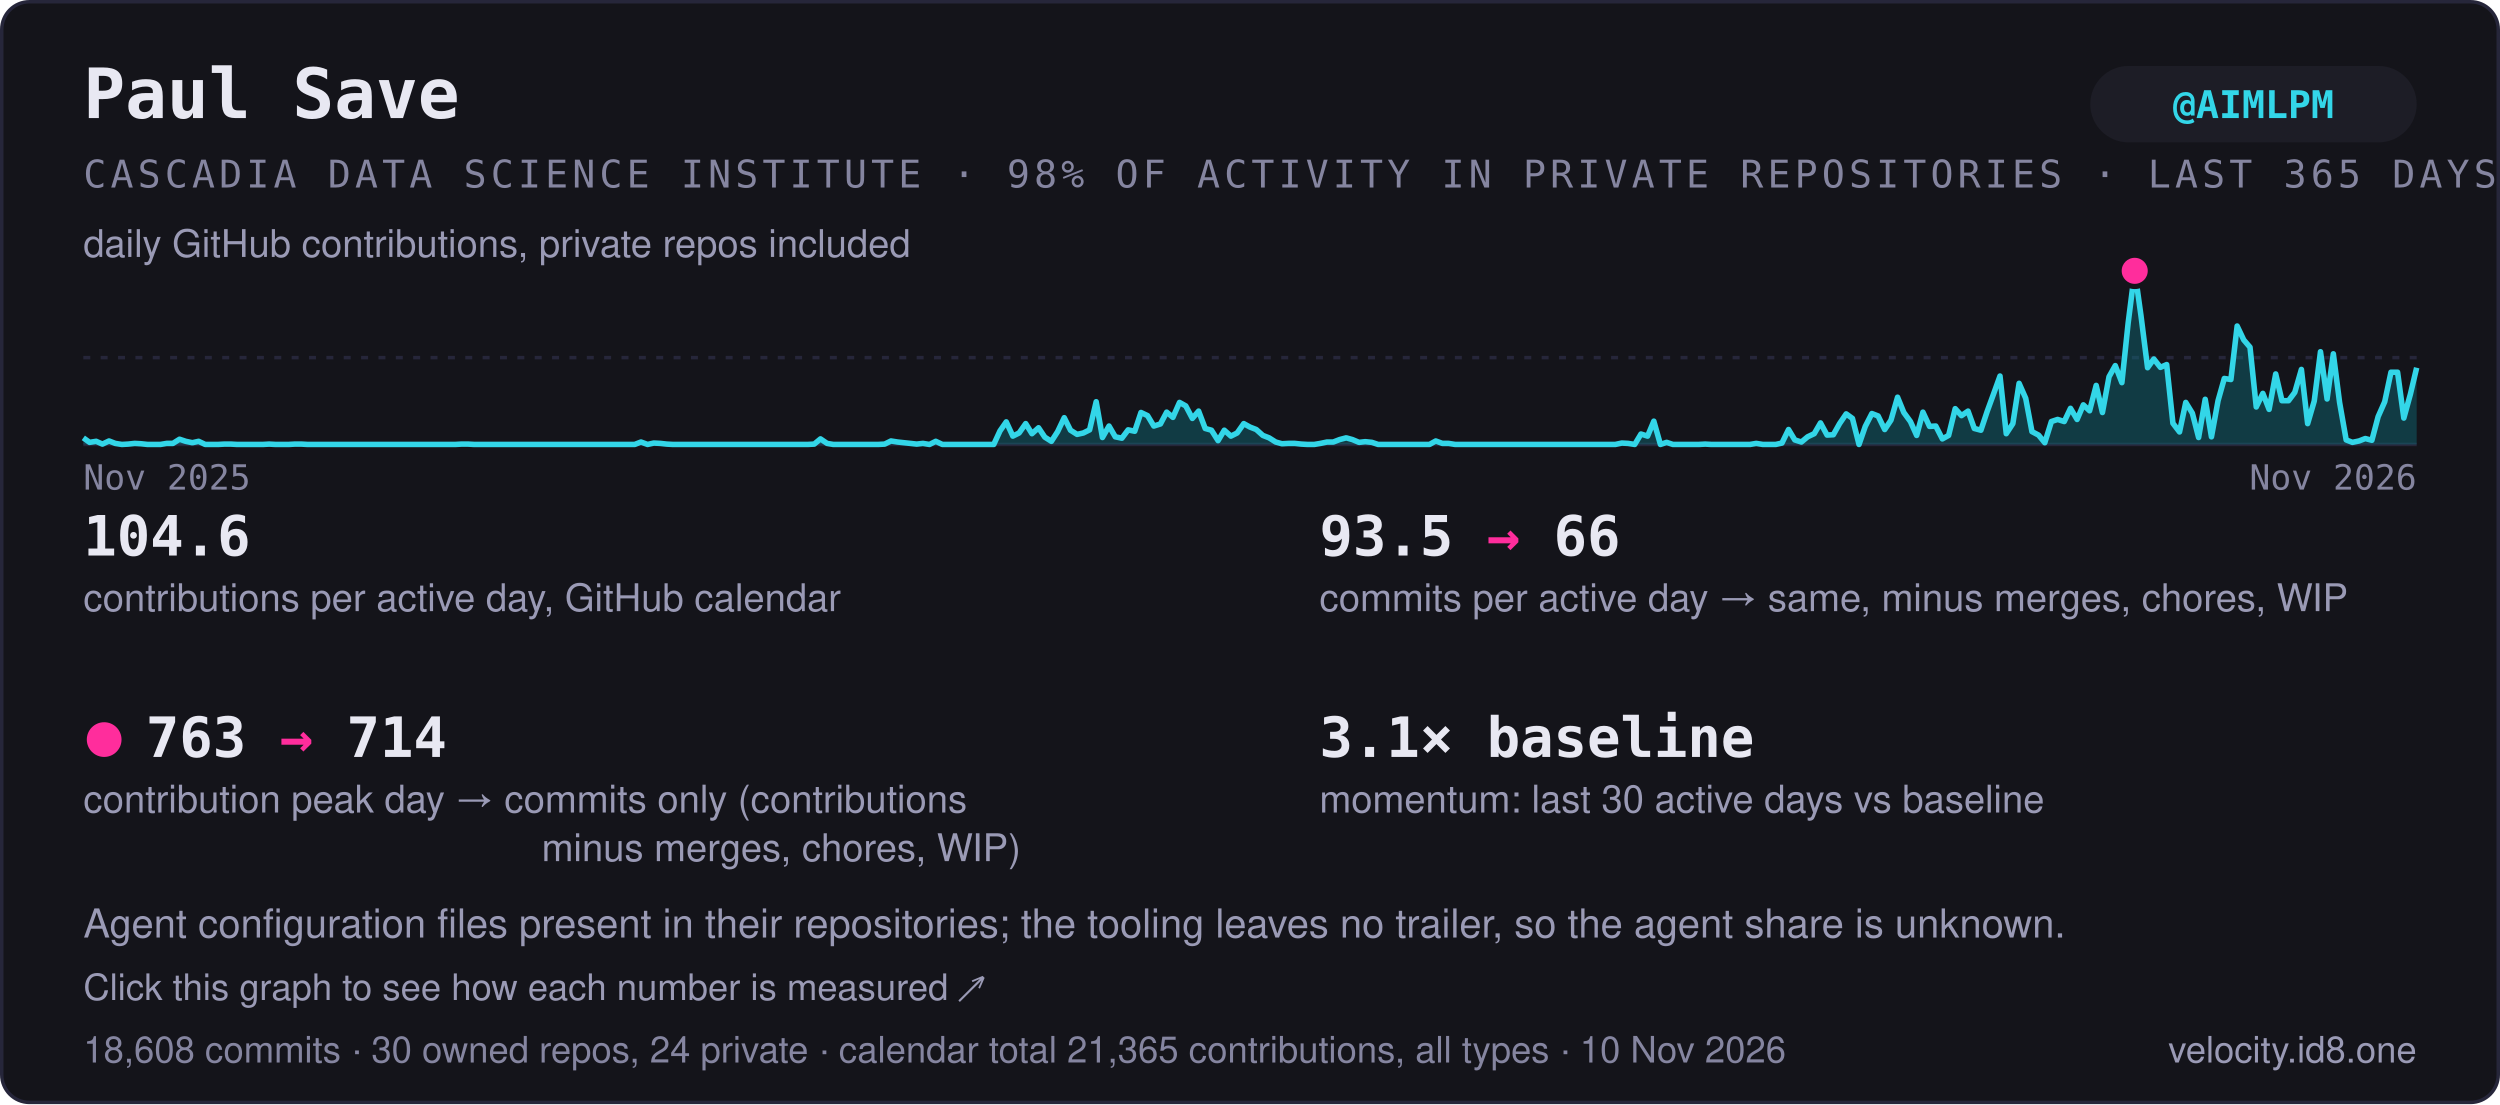
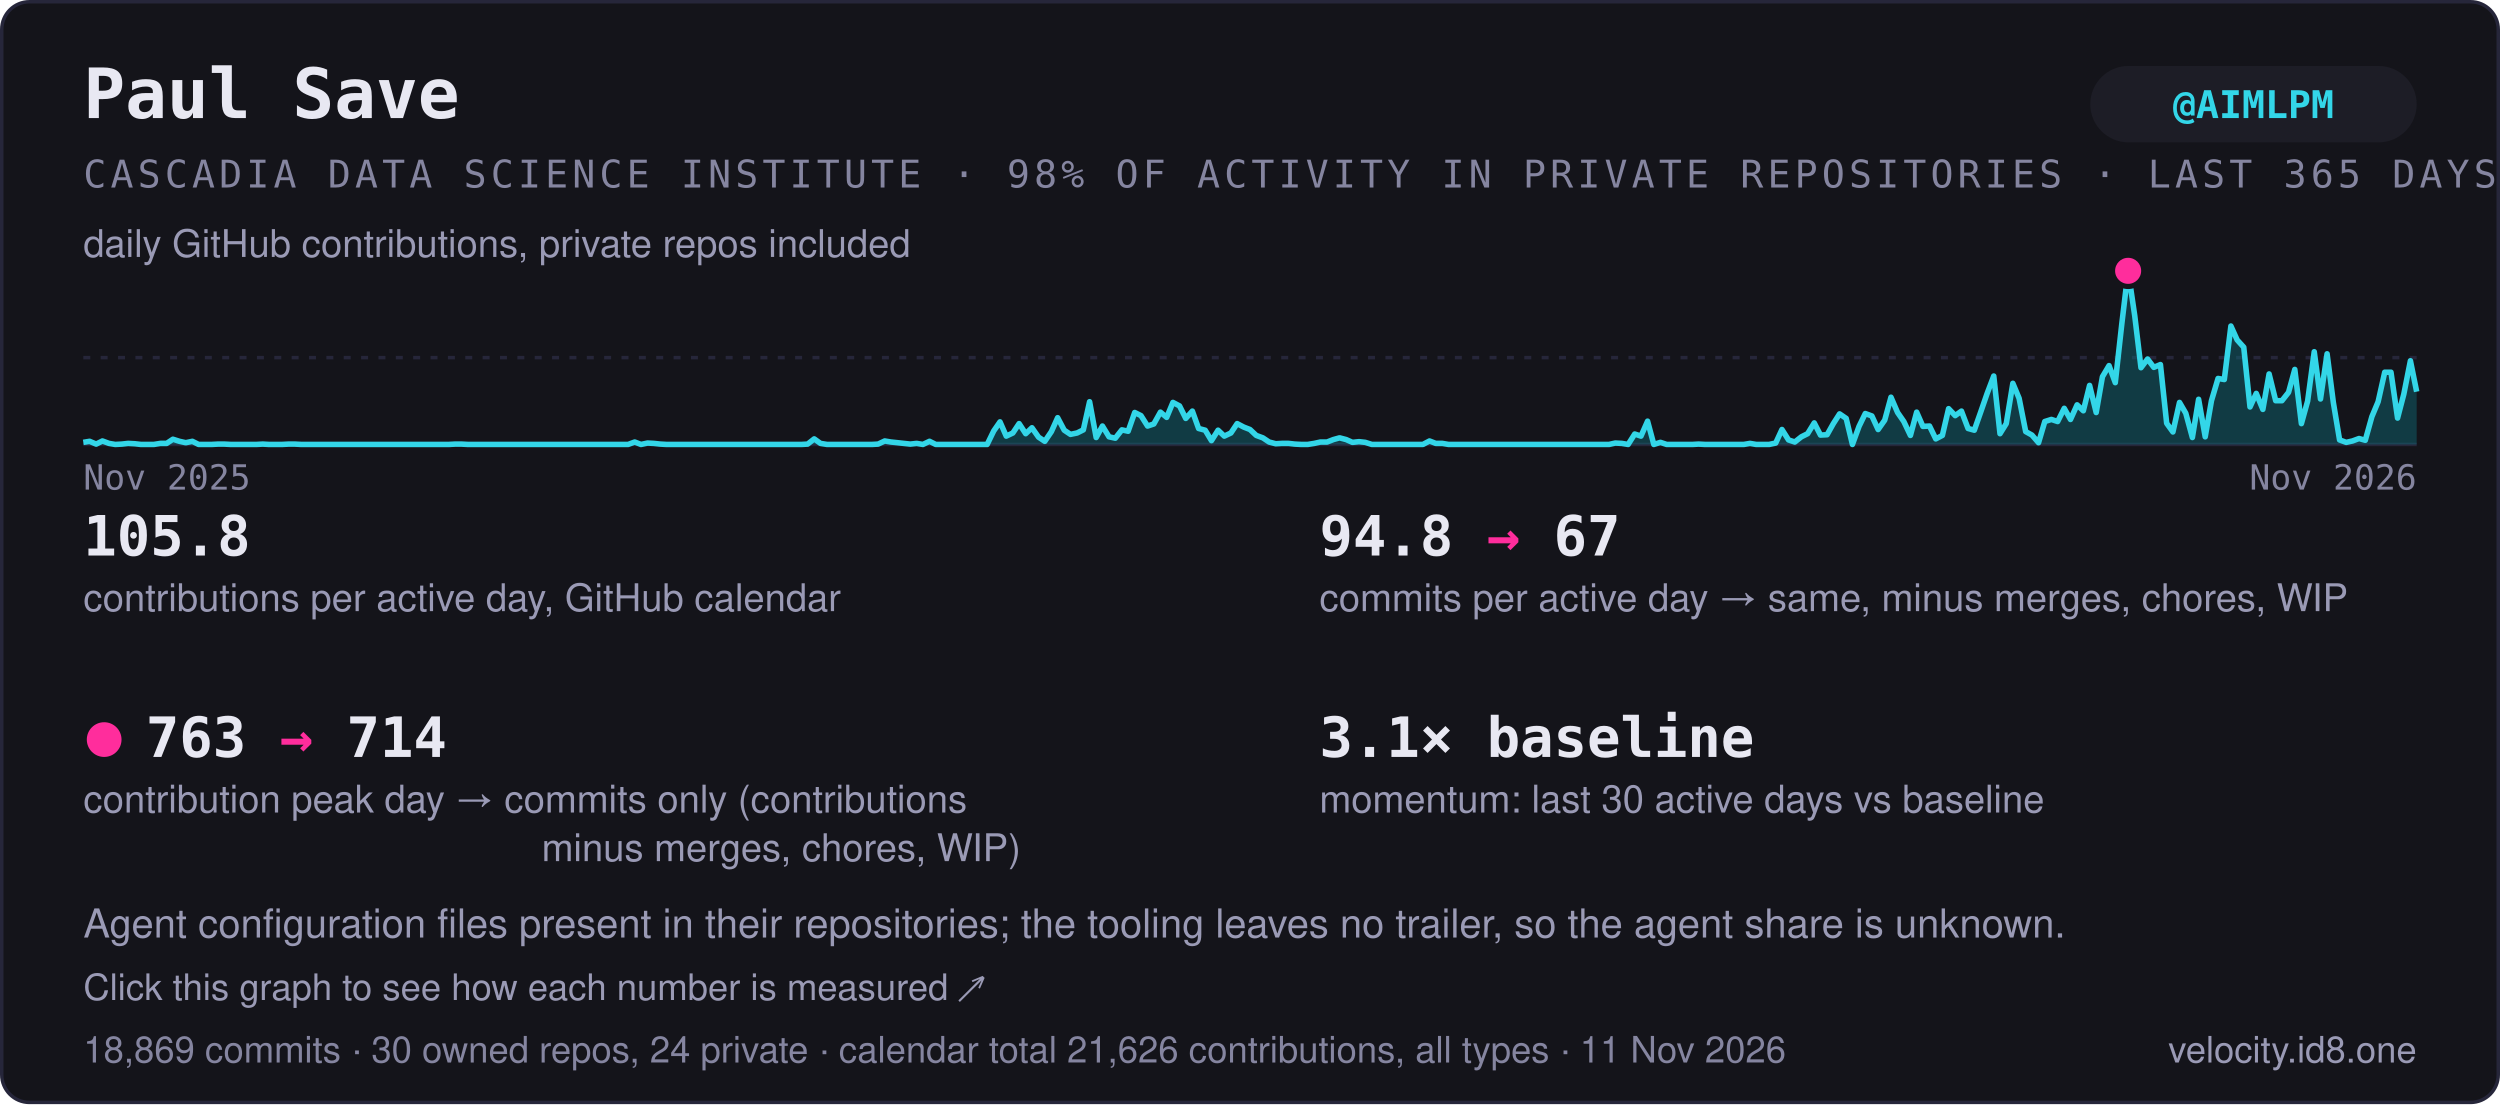
<svg xmlns="http://www.w3.org/2000/svg" width="720" height="318" viewBox="0 0 720 318" role="img" aria-label="Paul Save: Velocity Graph">
  <rect x="0.5" y="0.5" width="719" height="317" rx="8" fill="#14141A" stroke="#26263A" />
  <text x="24" y="34" font-family="Departure Mono, JetBrains Mono, ui-monospace, Menlo, monospace" font-size="20" font-weight="700" fill="#E8E8F2">Paul Save</text>
  <text x="24" y="54" font-family="Departure Mono, JetBrains Mono, ui-monospace, Menlo, monospace" font-size="11" letter-spacing="1.2" fill="#8585A0">CASCADIA DATA SCIENCE INSTITUTE · 98% OF ACTIVITY IN PRIVATE REPOSITORIES · LAST 365 DAYS</text>
  <rect x="602" y="19" width="94" height="22" rx="11" fill="#1D1D26" />
  <text x="649" y="34" text-anchor="middle" font-family="Departure Mono, JetBrains Mono, ui-monospace, Menlo, monospace" font-size="11" font-weight="600" fill="#33D6E8">@AIMLPM</text>
  <line x1="24" x2="696" y1="128" y2="128" stroke="#26263A" />
  <line x1="24" x2="696" y1="103.0" y2="103.0" stroke="#26263A" stroke-dasharray="2 3" />
-   <path d="M24.0,126.1 L25.8,127.4 L27.7,127.1 L29.5,127.9 L31.4,127.0 L33.2,127.7 L35.1,128.0 L36.9,127.9 L38.8,127.7 L40.6,127.8 L42.5,128.0 L44.3,128.0 L46.2,128.0 L48.0,127.7 L49.8,127.7 L51.7,126.5 L53.5,127.1 L55.4,127.5 L57.2,127.1 L59.1,128.0 L60.9,128.0 L62.8,128.0 L64.6,127.9 L66.5,127.9 L68.3,128.0 L70.2,128.0 L72.0,128.0 L73.8,128.0 L75.7,128.0 L77.5,127.9 L79.4,128.0 L81.2,128.0 L83.1,128.0 L84.9,127.9 L86.8,127.9 L88.6,128.0 L90.5,128.0 L92.3,128.0 L94.2,128.0 L96.0,128.0 L97.8,128.0 L99.7,128.0 L101.5,128.0 L103.4,128.0 L105.2,128.0 L107.1,128.0 L108.9,128.0 L110.8,128.0 L112.6,128.0 L114.5,128.0 L116.3,128.0 L118.2,128.0 L120.0,128.0 L121.8,128.0 L123.7,128.0 L125.5,128.0 L127.4,128.0 L129.2,128.0 L131.1,128.0 L132.9,127.9 L134.8,127.9 L136.6,128.0 L138.5,128.0 L140.3,128.0 L142.2,128.0 L144.0,128.0 L145.8,128.0 L147.7,128.0 L149.5,128.0 L151.4,128.0 L153.2,128.0 L155.1,128.0 L156.9,128.0 L158.8,128.0 L160.6,128.0 L162.5,128.0 L164.3,128.0 L166.2,128.0 L168.0,128.0 L169.8,128.0 L171.7,128.0 L173.5,128.0 L175.4,128.0 L177.2,128.0 L179.1,128.0 L180.9,128.0 L182.8,128.0 L184.6,127.3 L186.5,128.0 L188.3,127.6 L190.2,127.7 L192.0,127.9 L193.8,128.0 L195.7,128.0 L197.5,128.0 L199.4,128.0 L201.2,128.0 L203.1,128.0 L204.9,128.0 L206.8,128.0 L208.6,128.0 L210.5,128.0 L212.3,128.0 L214.2,128.0 L216.0,128.0 L217.8,128.0 L219.7,128.0 L221.5,128.0 L223.4,128.0 L225.2,128.0 L227.1,128.0 L228.9,128.0 L230.8,128.0 L232.6,128.0 L234.5,127.9 L236.3,126.4 L238.2,127.7 L240.0,128.0 L241.8,128.0 L243.7,128.0 L245.5,128.0 L247.4,128.0 L249.2,128.0 L251.1,128.0 L252.9,128.0 L254.8,127.9 L256.6,127.0 L258.5,127.3 L260.3,127.5 L262.2,127.7 L264.0,127.9 L265.8,127.7 L267.7,128.0 L269.5,127.1 L271.4,128.0 L273.2,128.0 L275.1,128.0 L276.9,128.0 L278.8,128.0 L280.6,128.0 L282.5,128.0 L284.3,128.0 L286.2,128.0 L288.0,124.1 L289.8,121.5 L291.7,125.6 L293.5,124.7 L295.4,122.0 L297.2,124.9 L299.1,123.2 L300.9,125.9 L302.8,127.1 L304.6,124.3 L306.5,120.3 L308.3,123.9 L310.2,125.1 L312.0,124.7 L313.8,123.8 L315.7,115.7 L317.5,126.0 L319.4,122.7 L321.2,125.8 L323.1,126.2 L324.9,123.8 L326.8,124.2 L328.6,118.8 L330.5,119.7 L332.3,122.7 L334.2,122.1 L336.0,118.7 L337.8,120.2 L339.7,115.9 L341.5,116.9 L343.4,120.5 L345.2,118.4 L347.1,123.4 L348.9,123.9 L350.8,126.9 L352.6,123.9 L354.5,125.6 L356.3,124.7 L358.2,122.0 L360.0,123.0 L361.8,123.7 L363.7,125.4 L365.5,126.1 L367.4,127.3 L369.2,127.8 L371.1,127.7 L372.9,127.7 L374.8,127.9 L376.6,128.0 L378.5,128.0 L380.3,127.7 L382.2,127.3 L384.0,127.3 L385.8,126.6 L387.7,126.1 L389.5,126.6 L391.4,127.4 L393.2,127.2 L395.1,127.4 L396.9,128.0 L398.8,128.0 L400.6,128.0 L402.5,128.0 L404.3,128.0 L406.2,128.0 L408.0,128.0 L409.8,128.0 L411.7,128.0 L413.5,127.0 L415.4,127.7 L417.2,127.7 L419.1,128.0 L420.9,128.0 L422.8,128.0 L424.6,128.0 L426.5,128.0 L428.3,128.0 L430.2,128.0 L432.0,128.0 L433.8,128.0 L435.7,128.0 L437.5,128.0 L439.4,128.0 L441.2,128.0 L443.1,128.0 L444.9,128.0 L446.8,128.0 L448.6,128.0 L450.5,128.0 L452.3,128.0 L454.2,128.0 L456.0,128.0 L457.8,128.0 L459.7,128.0 L461.5,128.0 L463.4,128.0 L465.2,128.0 L467.1,127.6 L468.9,127.7 L470.8,128.0 L472.6,125.0 L474.5,125.6 L476.3,121.3 L478.2,128.0 L480.0,127.4 L481.8,128.0 L483.7,128.0 L485.5,128.0 L487.4,128.0 L489.2,128.0 L491.1,127.9 L492.9,128.0 L494.8,128.0 L496.6,128.0 L498.5,128.0 L500.3,128.0 L502.2,128.0 L504.0,128.0 L505.8,127.7 L507.7,128.0 L509.5,128.0 L511.4,128.0 L513.2,127.6 L515.1,123.7 L516.9,126.7 L518.8,127.3 L520.6,125.8 L522.5,124.9 L524.3,121.8 L526.2,125.3 L528.0,125.2 L529.8,122.0 L531.7,119.2 L533.5,120.5 L535.4,128.0 L537.2,122.8 L539.1,119.1 L540.9,119.8 L542.8,123.7 L544.6,121.0 L546.5,114.4 L548.3,118.8 L550.2,121.4 L552.0,125.4 L553.8,118.7 L555.7,122.8 L557.5,122.7 L559.4,126.4 L561.2,125.4 L563.1,117.7 L564.9,119.7 L566.8,118.4 L568.6,123.4 L570.5,123.9 L572.3,118.5 L574.2,113.3 L576.0,108.3 L577.8,124.9 L579.7,122.0 L581.5,110.4 L583.4,114.7 L585.2,124.3 L587.1,125.3 L588.9,127.5 L590.8,121.4 L592.6,120.8 L594.5,121.4 L596.3,117.6 L598.2,120.8 L600.0,116.6 L601.8,118.3 L603.7,111.0 L605.5,118.8 L607.4,108.5 L609.2,105.3 L611.1,110.2 L612.9,93.1 L614.8,78.0 L616.6,90.9 L618.5,105.9 L620.3,103.4 L622.2,105.8 L624.0,105.0 L625.8,121.9 L627.7,124.4 L629.5,115.9 L631.4,119.0 L633.2,126.0 L635.1,115.0 L636.9,125.8 L638.8,115.4 L640.6,109.0 L642.5,109.3 L644.3,93.9 L646.2,97.9 L648.0,100.0 L649.8,117.2 L651.7,113.3 L653.5,117.9 L655.4,107.7 L657.2,115.4 L659.1,115.4 L660.9,113.0 L662.8,106.4 L664.6,122.0 L666.5,115.5 L668.3,101.3 L670.2,114.9 L672.0,101.9 L673.8,115.9 L675.7,126.7 L677.5,127.4 L679.4,127.0 L681.2,126.3 L683.1,126.8 L684.9,120.0 L686.8,115.7 L688.6,107.2 L690.5,107.2 L692.3,120.4 L694.2,113.5 L696.0,105.9 L696.0,128 L24,128 Z" fill="#0F6B78" fill-opacity="0.45" />
-   <path d="M24.0,126.1 L25.8,127.4 L27.7,127.1 L29.5,127.9 L31.4,127.0 L33.2,127.7 L35.1,128.0 L36.9,127.9 L38.8,127.7 L40.6,127.8 L42.5,128.0 L44.3,128.0 L46.2,128.0 L48.0,127.7 L49.8,127.7 L51.7,126.5 L53.5,127.1 L55.4,127.5 L57.2,127.1 L59.1,128.0 L60.9,128.0 L62.8,128.0 L64.6,127.9 L66.5,127.9 L68.3,128.0 L70.2,128.0 L72.0,128.0 L73.8,128.0 L75.7,128.0 L77.5,127.9 L79.4,128.0 L81.2,128.0 L83.1,128.0 L84.9,127.9 L86.8,127.9 L88.6,128.0 L90.5,128.0 L92.3,128.0 L94.2,128.0 L96.0,128.0 L97.8,128.0 L99.7,128.0 L101.5,128.0 L103.4,128.0 L105.2,128.0 L107.1,128.0 L108.9,128.0 L110.8,128.0 L112.6,128.0 L114.5,128.0 L116.3,128.0 L118.2,128.0 L120.0,128.0 L121.8,128.0 L123.7,128.0 L125.5,128.0 L127.4,128.0 L129.2,128.0 L131.1,128.0 L132.9,127.9 L134.8,127.9 L136.6,128.0 L138.5,128.0 L140.3,128.0 L142.2,128.0 L144.0,128.0 L145.8,128.0 L147.7,128.0 L149.5,128.0 L151.4,128.0 L153.2,128.0 L155.1,128.0 L156.9,128.0 L158.8,128.0 L160.6,128.0 L162.5,128.0 L164.3,128.0 L166.2,128.0 L168.0,128.0 L169.8,128.0 L171.7,128.0 L173.5,128.0 L175.4,128.0 L177.2,128.0 L179.1,128.0 L180.9,128.0 L182.8,128.0 L184.6,127.3 L186.5,128.0 L188.3,127.6 L190.2,127.7 L192.0,127.9 L193.8,128.0 L195.7,128.0 L197.5,128.0 L199.4,128.0 L201.2,128.0 L203.1,128.0 L204.9,128.0 L206.8,128.0 L208.6,128.0 L210.5,128.0 L212.3,128.0 L214.2,128.0 L216.0,128.0 L217.8,128.0 L219.7,128.0 L221.5,128.0 L223.4,128.0 L225.2,128.0 L227.1,128.0 L228.9,128.0 L230.8,128.0 L232.6,128.0 L234.5,127.9 L236.3,126.4 L238.2,127.7 L240.0,128.0 L241.8,128.0 L243.7,128.0 L245.5,128.0 L247.4,128.0 L249.2,128.0 L251.1,128.0 L252.9,128.0 L254.8,127.9 L256.6,127.0 L258.5,127.3 L260.3,127.5 L262.2,127.7 L264.0,127.9 L265.8,127.7 L267.7,128.0 L269.5,127.1 L271.4,128.0 L273.2,128.0 L275.1,128.0 L276.9,128.0 L278.8,128.0 L280.6,128.0 L282.5,128.0 L284.3,128.0 L286.2,128.0 L288.0,124.1 L289.8,121.5 L291.7,125.6 L293.5,124.7 L295.4,122.0 L297.2,124.9 L299.1,123.2 L300.9,125.9 L302.8,127.1 L304.6,124.3 L306.5,120.3 L308.3,123.9 L310.2,125.1 L312.0,124.7 L313.8,123.8 L315.7,115.7 L317.5,126.0 L319.4,122.7 L321.2,125.8 L323.1,126.2 L324.9,123.8 L326.8,124.2 L328.6,118.8 L330.5,119.7 L332.3,122.7 L334.2,122.1 L336.0,118.7 L337.8,120.2 L339.7,115.9 L341.5,116.9 L343.4,120.5 L345.2,118.4 L347.1,123.4 L348.9,123.9 L350.8,126.9 L352.6,123.9 L354.5,125.6 L356.3,124.7 L358.2,122.0 L360.0,123.0 L361.8,123.7 L363.7,125.4 L365.5,126.1 L367.4,127.3 L369.2,127.8 L371.1,127.7 L372.9,127.7 L374.8,127.9 L376.6,128.0 L378.5,128.0 L380.3,127.7 L382.2,127.3 L384.0,127.3 L385.8,126.6 L387.7,126.1 L389.5,126.6 L391.4,127.4 L393.2,127.2 L395.1,127.4 L396.9,128.0 L398.8,128.0 L400.6,128.0 L402.5,128.0 L404.3,128.0 L406.2,128.0 L408.0,128.0 L409.8,128.0 L411.7,128.0 L413.5,127.0 L415.4,127.7 L417.2,127.7 L419.1,128.0 L420.9,128.0 L422.8,128.0 L424.6,128.0 L426.5,128.0 L428.3,128.0 L430.2,128.0 L432.0,128.0 L433.8,128.0 L435.7,128.0 L437.5,128.0 L439.4,128.0 L441.2,128.0 L443.1,128.0 L444.9,128.0 L446.8,128.0 L448.6,128.0 L450.5,128.0 L452.3,128.0 L454.2,128.0 L456.0,128.0 L457.8,128.0 L459.7,128.0 L461.5,128.0 L463.4,128.0 L465.2,128.0 L467.1,127.6 L468.9,127.7 L470.8,128.0 L472.6,125.0 L474.5,125.6 L476.3,121.3 L478.2,128.0 L480.0,127.4 L481.8,128.0 L483.7,128.0 L485.5,128.0 L487.4,128.0 L489.2,128.0 L491.1,127.9 L492.9,128.0 L494.8,128.0 L496.6,128.0 L498.5,128.0 L500.3,128.0 L502.2,128.0 L504.0,128.0 L505.8,127.7 L507.7,128.0 L509.5,128.0 L511.4,128.0 L513.2,127.6 L515.1,123.7 L516.9,126.7 L518.8,127.3 L520.6,125.8 L522.5,124.9 L524.3,121.8 L526.2,125.3 L528.0,125.2 L529.8,122.0 L531.7,119.2 L533.5,120.5 L535.4,128.0 L537.2,122.8 L539.1,119.1 L540.9,119.8 L542.8,123.7 L544.6,121.0 L546.5,114.4 L548.3,118.8 L550.2,121.4 L552.0,125.4 L553.8,118.7 L555.7,122.8 L557.5,122.7 L559.4,126.4 L561.2,125.4 L563.1,117.7 L564.9,119.7 L566.8,118.4 L568.6,123.4 L570.5,123.9 L572.3,118.5 L574.2,113.3 L576.0,108.3 L577.8,124.9 L579.7,122.0 L581.5,110.4 L583.4,114.7 L585.2,124.3 L587.1,125.3 L588.9,127.5 L590.8,121.4 L592.6,120.8 L594.5,121.4 L596.3,117.6 L598.2,120.8 L600.0,116.6 L601.8,118.3 L603.7,111.0 L605.5,118.8 L607.4,108.5 L609.2,105.3 L611.1,110.2 L612.9,93.1 L614.8,78.0 L616.6,90.9 L618.5,105.9 L620.3,103.4 L622.2,105.8 L624.0,105.0 L625.8,121.9 L627.7,124.4 L629.5,115.9 L631.4,119.0 L633.2,126.0 L635.1,115.0 L636.9,125.8 L638.8,115.4 L640.6,109.0 L642.5,109.3 L644.3,93.9 L646.2,97.9 L648.0,100.0 L649.8,117.2 L651.7,113.3 L653.5,117.9 L655.4,107.7 L657.2,115.4 L659.1,115.4 L660.9,113.0 L662.8,106.4 L664.6,122.0 L666.5,115.5 L668.3,101.3 L670.2,114.9 L672.0,101.9 L673.8,115.9 L675.7,126.7 L677.5,127.4 L679.4,127.0 L681.2,126.3 L683.1,126.8 L684.9,120.0 L686.8,115.7 L688.6,107.2 L690.5,107.2 L692.3,120.4 L694.2,113.5 L696.0,105.9" fill="none" stroke="#33D6E8" stroke-width="1.6" stroke-linejoin="round" />
-   <circle cx="614.8" cy="78.0" r="4.5" fill="#FF2D9C" stroke="#14141A" stroke-width="1.5" />
+   <path d="M24.0,127.4 L25.8,127.1 L27.7,127.9 L29.5,127.0 L31.4,127.7 L33.2,128.0 L35.1,127.9 L36.9,127.7 L38.8,127.8 L40.6,128.0 L42.5,128.0 L44.3,128.0 L46.2,127.7 L48.0,127.7 L49.8,126.5 L51.7,127.1 L53.5,127.5 L55.4,127.1 L57.2,128.0 L59.1,128.0 L60.9,128.0 L62.8,127.9 L64.6,127.9 L66.5,128.0 L68.3,128.0 L70.2,128.0 L72.0,128.0 L73.8,128.0 L75.7,127.9 L77.5,128.0 L79.4,128.0 L81.2,128.0 L83.1,127.9 L84.9,127.9 L86.8,128.0 L88.6,128.0 L90.5,128.0 L92.3,128.0 L94.2,128.0 L96.0,128.0 L97.8,128.0 L99.7,128.0 L101.5,128.0 L103.4,128.0 L105.2,128.0 L107.1,128.0 L108.9,128.0 L110.8,128.0 L112.6,128.0 L114.5,128.0 L116.3,128.0 L118.2,128.0 L120.0,128.0 L121.8,128.0 L123.7,128.0 L125.5,128.0 L127.4,128.0 L129.2,128.0 L131.1,127.9 L132.9,127.9 L134.8,128.0 L136.6,128.0 L138.5,128.0 L140.3,128.0 L142.2,128.0 L144.0,128.0 L145.8,128.0 L147.7,128.0 L149.5,128.0 L151.4,128.0 L153.2,128.0 L155.1,128.0 L156.9,128.0 L158.8,128.0 L160.6,128.0 L162.5,128.0 L164.3,128.0 L166.2,128.0 L168.0,128.0 L169.8,128.0 L171.7,128.0 L173.5,128.0 L175.4,128.0 L177.2,128.0 L179.1,128.0 L180.9,128.0 L182.8,127.3 L184.6,128.0 L186.5,127.6 L188.3,127.7 L190.2,127.9 L192.0,128.0 L193.8,128.0 L195.7,128.0 L197.5,128.0 L199.4,128.0 L201.2,128.0 L203.1,128.0 L204.9,128.0 L206.8,128.0 L208.6,128.0 L210.5,128.0 L212.3,128.0 L214.2,128.0 L216.0,128.0 L217.8,128.0 L219.7,128.0 L221.5,128.0 L223.4,128.0 L225.2,128.0 L227.1,128.0 L228.9,128.0 L230.8,128.0 L232.6,127.9 L234.5,126.4 L236.3,127.7 L238.2,128.0 L240.0,128.0 L241.8,128.0 L243.7,128.0 L245.5,128.0 L247.4,128.0 L249.2,128.0 L251.1,128.0 L252.9,127.9 L254.8,127.0 L256.6,127.3 L258.5,127.5 L260.3,127.7 L262.2,127.9 L264.0,127.7 L265.8,128.0 L267.7,127.1 L269.5,128.0 L271.4,128.0 L273.2,128.0 L275.1,128.0 L276.9,128.0 L278.8,128.0 L280.6,128.0 L282.5,128.0 L284.3,128.0 L286.2,124.1 L288.0,121.5 L289.8,125.6 L291.7,124.7 L293.5,122.0 L295.4,124.9 L297.2,123.2 L299.1,125.9 L300.9,127.1 L302.8,124.3 L304.6,120.3 L306.5,123.9 L308.3,125.1 L310.2,124.7 L312.0,123.8 L313.8,115.7 L315.7,126.0 L317.5,122.7 L319.4,125.8 L321.2,126.2 L323.1,123.8 L324.9,124.2 L326.8,118.8 L328.6,119.7 L330.5,122.7 L332.3,122.1 L334.2,118.7 L336.0,120.2 L337.8,115.9 L339.7,116.9 L341.5,120.5 L343.4,118.4 L345.2,123.4 L347.1,123.9 L348.9,126.9 L350.8,123.9 L352.6,125.6 L354.5,124.7 L356.3,122.0 L358.2,123.0 L360.0,123.7 L361.8,125.4 L363.7,126.1 L365.5,127.3 L367.4,127.8 L369.2,127.7 L371.1,127.7 L372.9,127.9 L374.8,128.0 L376.6,128.0 L378.5,127.7 L380.3,127.3 L382.2,127.3 L384.0,126.6 L385.8,126.1 L387.7,126.6 L389.5,127.4 L391.4,127.2 L393.2,127.4 L395.1,128.0 L396.9,128.0 L398.8,128.0 L400.6,128.0 L402.5,128.0 L404.3,128.0 L406.2,128.0 L408.0,128.0 L409.8,128.0 L411.7,127.0 L413.5,127.7 L415.4,127.7 L417.2,128.0 L419.1,128.0 L420.9,128.0 L422.8,128.0 L424.6,128.0 L426.5,128.0 L428.3,128.0 L430.2,128.0 L432.0,128.0 L433.8,128.0 L435.7,128.0 L437.5,128.0 L439.4,128.0 L441.2,128.0 L443.1,128.0 L444.9,128.0 L446.8,128.0 L448.6,128.0 L450.5,128.0 L452.3,128.0 L454.2,128.0 L456.0,128.0 L457.8,128.0 L459.7,128.0 L461.5,128.0 L463.4,128.0 L465.2,127.6 L467.1,127.7 L468.9,128.0 L470.8,125.0 L472.6,125.6 L474.5,121.3 L476.3,128.0 L478.2,127.4 L480.0,128.0 L481.8,128.0 L483.7,128.0 L485.5,128.0 L487.4,128.0 L489.2,127.9 L491.1,128.0 L492.9,128.0 L494.8,128.0 L496.6,128.0 L498.5,128.0 L500.3,128.0 L502.2,128.0 L504.0,127.7 L505.8,128.0 L507.7,128.0 L509.5,128.0 L511.4,127.6 L513.2,123.7 L515.1,126.7 L516.9,127.3 L518.8,125.8 L520.6,124.9 L522.5,121.8 L524.3,125.3 L526.2,125.2 L528.0,122.0 L529.8,119.2 L531.7,120.5 L533.5,128.0 L535.4,122.8 L537.2,119.1 L539.1,119.8 L540.9,123.7 L542.8,121.0 L544.6,114.4 L546.5,118.8 L548.3,121.4 L550.2,125.4 L552.0,118.7 L553.8,122.8 L555.7,122.7 L557.5,126.4 L559.4,125.4 L561.2,117.7 L563.1,119.7 L564.9,118.4 L566.8,123.4 L568.6,123.9 L570.5,118.5 L572.3,113.3 L574.2,108.3 L576.0,124.9 L577.8,122.0 L579.7,110.4 L581.5,114.7 L583.4,124.3 L585.2,125.3 L587.1,127.5 L588.9,121.4 L590.8,120.8 L592.6,121.4 L594.5,117.6 L596.3,120.8 L598.2,116.6 L600.0,118.3 L601.8,111.0 L603.7,118.8 L605.5,108.5 L607.4,105.3 L609.2,110.2 L611.1,93.1 L612.9,78.0 L614.8,90.9 L616.6,105.9 L618.5,103.4 L620.3,105.8 L622.2,105.0 L624.0,121.9 L625.8,124.4 L627.7,115.9 L629.5,119.0 L631.4,126.0 L633.2,115.0 L635.1,125.8 L636.9,115.4 L638.8,109.0 L640.6,109.3 L642.5,93.9 L644.3,97.9 L646.2,100.0 L648.0,117.2 L649.8,113.3 L651.7,117.9 L653.5,107.7 L655.4,115.4 L657.2,115.4 L659.1,113.0 L660.9,106.4 L662.8,122.0 L664.6,115.5 L666.5,101.3 L668.3,114.9 L670.2,101.9 L672.0,115.9 L673.8,126.7 L675.7,127.4 L677.5,127.0 L679.4,126.3 L681.2,126.8 L683.1,120.0 L684.9,115.7 L686.8,107.2 L688.6,107.2 L690.5,120.4 L692.3,113.5 L694.2,103.9 L696.0,112.8 L696.0,128 L24,128 Z" fill="#0F6B78" fill-opacity="0.45" />
+   <path d="M24.0,127.4 L25.8,127.1 L27.7,127.9 L29.5,127.0 L31.4,127.7 L33.2,128.0 L35.1,127.9 L36.9,127.7 L38.8,127.8 L40.6,128.0 L42.5,128.0 L44.3,128.0 L46.2,127.7 L48.0,127.7 L49.8,126.5 L51.7,127.1 L53.5,127.5 L55.4,127.1 L57.2,128.0 L59.1,128.0 L60.9,128.0 L62.8,127.9 L64.6,127.9 L66.5,128.0 L68.3,128.0 L70.2,128.0 L72.0,128.0 L73.8,128.0 L75.7,127.9 L77.5,128.0 L79.4,128.0 L81.2,128.0 L83.1,127.9 L84.9,127.9 L86.8,128.0 L88.6,128.0 L90.5,128.0 L92.3,128.0 L94.2,128.0 L96.0,128.0 L97.8,128.0 L99.7,128.0 L101.5,128.0 L103.4,128.0 L105.2,128.0 L107.1,128.0 L108.9,128.0 L110.8,128.0 L112.6,128.0 L114.5,128.0 L116.3,128.0 L118.2,128.0 L120.0,128.0 L121.8,128.0 L123.7,128.0 L125.5,128.0 L127.4,128.0 L129.2,128.0 L131.1,127.9 L132.9,127.9 L134.8,128.0 L136.6,128.0 L138.5,128.0 L140.3,128.0 L142.2,128.0 L144.0,128.0 L145.8,128.0 L147.7,128.0 L149.5,128.0 L151.4,128.0 L153.2,128.0 L155.1,128.0 L156.9,128.0 L158.8,128.0 L160.6,128.0 L162.5,128.0 L164.3,128.0 L166.2,128.0 L168.0,128.0 L169.8,128.0 L171.7,128.0 L173.5,128.0 L175.4,128.0 L177.2,128.0 L179.1,128.0 L180.9,128.0 L182.8,127.3 L184.6,128.0 L186.5,127.6 L188.3,127.7 L190.2,127.9 L192.0,128.0 L193.8,128.0 L195.7,128.0 L197.5,128.0 L199.4,128.0 L201.2,128.0 L203.1,128.0 L204.9,128.0 L206.8,128.0 L208.6,128.0 L210.5,128.0 L212.3,128.0 L214.2,128.0 L216.0,128.0 L217.8,128.0 L219.7,128.0 L221.5,128.0 L223.4,128.0 L225.2,128.0 L227.1,128.0 L228.9,128.0 L230.8,128.0 L232.6,127.9 L234.5,126.4 L236.3,127.7 L238.2,128.0 L240.0,128.0 L241.8,128.0 L243.7,128.0 L245.5,128.0 L247.4,128.0 L249.2,128.0 L251.1,128.0 L252.9,127.9 L254.8,127.0 L256.6,127.3 L258.5,127.5 L260.3,127.7 L262.2,127.9 L264.0,127.7 L265.8,128.0 L267.7,127.1 L269.5,128.0 L271.4,128.0 L273.2,128.0 L275.1,128.0 L276.9,128.0 L278.8,128.0 L280.6,128.0 L282.5,128.0 L284.3,128.0 L286.2,124.1 L288.0,121.5 L289.8,125.6 L291.7,124.7 L293.5,122.0 L295.4,124.9 L297.2,123.2 L299.1,125.9 L300.9,127.1 L302.8,124.3 L304.6,120.3 L306.5,123.9 L308.3,125.1 L310.2,124.7 L312.0,123.8 L313.8,115.7 L315.7,126.0 L317.5,122.7 L319.4,125.8 L321.2,126.2 L323.1,123.8 L324.9,124.2 L326.8,118.8 L328.6,119.7 L330.5,122.7 L332.3,122.1 L334.2,118.7 L336.0,120.2 L337.8,115.9 L339.7,116.9 L341.5,120.5 L343.4,118.4 L345.2,123.4 L347.1,123.9 L348.9,126.9 L350.8,123.9 L352.6,125.6 L354.5,124.7 L356.3,122.0 L358.2,123.0 L360.0,123.7 L361.8,125.4 L363.7,126.1 L365.5,127.3 L367.4,127.8 L369.2,127.7 L371.1,127.7 L372.9,127.9 L374.8,128.0 L376.6,128.0 L378.5,127.7 L380.3,127.3 L382.2,127.3 L384.0,126.6 L385.8,126.1 L387.7,126.6 L389.5,127.4 L391.4,127.2 L393.2,127.4 L395.1,128.0 L396.9,128.0 L398.8,128.0 L400.6,128.0 L402.5,128.0 L404.3,128.0 L406.2,128.0 L408.0,128.0 L409.8,128.0 L411.7,127.0 L413.5,127.7 L415.4,127.7 L417.2,128.0 L419.1,128.0 L420.9,128.0 L422.8,128.0 L424.6,128.0 L426.5,128.0 L428.3,128.0 L430.2,128.0 L432.0,128.0 L433.8,128.0 L435.7,128.0 L437.5,128.0 L439.4,128.0 L441.2,128.0 L443.1,128.0 L444.9,128.0 L446.8,128.0 L448.6,128.0 L450.5,128.0 L452.3,128.0 L454.2,128.0 L456.0,128.0 L457.8,128.0 L459.7,128.0 L461.5,128.0 L463.4,128.0 L465.2,127.6 L467.1,127.7 L468.9,128.0 L470.8,125.0 L472.6,125.6 L474.5,121.3 L476.3,128.0 L478.2,127.4 L480.0,128.0 L481.8,128.0 L483.7,128.0 L485.5,128.0 L487.4,128.0 L489.2,127.9 L491.1,128.0 L492.9,128.0 L494.8,128.0 L496.6,128.0 L498.5,128.0 L500.3,128.0 L502.2,128.0 L504.0,127.7 L505.8,128.0 L507.7,128.0 L509.5,128.0 L511.4,127.6 L513.2,123.7 L515.1,126.7 L516.9,127.3 L518.8,125.8 L520.6,124.9 L522.5,121.8 L524.3,125.3 L526.2,125.2 L528.0,122.0 L529.8,119.2 L531.7,120.5 L533.5,128.0 L535.4,122.8 L537.2,119.1 L539.1,119.8 L540.9,123.7 L542.8,121.0 L544.6,114.4 L546.5,118.8 L548.3,121.4 L550.2,125.4 L552.0,118.7 L553.8,122.8 L555.7,122.7 L557.5,126.4 L559.4,125.4 L561.2,117.7 L563.1,119.7 L564.9,118.4 L566.8,123.4 L568.6,123.9 L570.5,118.5 L572.3,113.3 L574.2,108.3 L576.0,124.9 L577.8,122.0 L579.7,110.4 L581.5,114.7 L583.4,124.3 L585.2,125.3 L587.1,127.5 L588.9,121.4 L590.8,120.8 L592.6,121.4 L594.5,117.6 L596.3,120.8 L598.2,116.6 L600.0,118.3 L601.8,111.0 L603.7,118.8 L605.5,108.5 L607.4,105.3 L609.2,110.2 L611.1,93.1 L612.9,78.0 L614.8,90.9 L616.6,105.9 L618.5,103.4 L620.3,105.8 L622.2,105.0 L624.0,121.9 L625.8,124.4 L627.7,115.9 L629.5,119.0 L631.4,126.0 L633.2,115.0 L635.1,125.8 L636.9,115.4 L638.8,109.0 L640.6,109.3 L642.5,93.9 L644.3,97.9 L646.2,100.0 L648.0,117.2 L649.8,113.3 L651.7,117.9 L653.5,107.7 L655.4,115.4 L657.2,115.4 L659.1,113.0 L660.9,106.4 L662.8,122.0 L664.6,115.5 L666.5,101.3 L668.3,114.9 L670.2,101.9 L672.0,115.9 L673.8,126.7 L675.7,127.4 L677.5,127.0 L679.4,126.3 L681.2,126.8 L683.1,120.0 L684.9,115.7 L686.8,107.2 L688.6,107.2 L690.5,120.4 L692.3,113.5 L694.2,103.9 L696.0,112.8" fill="none" stroke="#33D6E8" stroke-width="1.6" stroke-linejoin="round" />
+   <circle cx="612.9" cy="78.0" r="4.5" fill="#FF2D9C" stroke="#14141A" stroke-width="1.5" />
  <text x="24" y="141" font-family="Departure Mono, JetBrains Mono, ui-monospace, Menlo, monospace" font-size="10" fill="#8585A0">Nov 2025</text>
  <text x="696" y="141" text-anchor="end" font-family="Departure Mono, JetBrains Mono, ui-monospace, Menlo, monospace" font-size="10" fill="#8585A0">Nov 2026</text>
  <text x="24" y="74" font-family="-apple-system, BlinkMacSystemFont, 'Segoe UI', Helvetica, Arial, sans-serif" font-size="11" fill="#9A9AB5">daily GitHub contributions, private repos included</text>
-   <text x="24" y="160" font-family="Departure Mono, JetBrains Mono, ui-monospace, Menlo, monospace" font-size="16" font-weight="600" fill="#E8E8F2">104.6</text>
+   <text x="24" y="160" font-family="Departure Mono, JetBrains Mono, ui-monospace, Menlo, monospace" font-size="16" font-weight="600" fill="#E8E8F2">105.8</text>
  <text x="24" y="176" font-family="-apple-system, BlinkMacSystemFont, 'Segoe UI', Helvetica, Arial, sans-serif" font-size="11" fill="#9A9AB5">contributions per active day, GitHub calendar</text>
-   <text x="380" y="160" font-family="Departure Mono, JetBrains Mono, ui-monospace, Menlo, monospace" font-size="16" font-weight="600" fill="#E8E8F2">93.5 <tspan fill="#FF2D9C">→</tspan> 66</text>
+   <text x="380" y="160" font-family="Departure Mono, JetBrains Mono, ui-monospace, Menlo, monospace" font-size="16" font-weight="600" fill="#E8E8F2">94.8 <tspan fill="#FF2D9C">→</tspan> 67</text>
  <text x="380" y="176" font-family="-apple-system, BlinkMacSystemFont, 'Segoe UI', Helvetica, Arial, sans-serif" font-size="11" fill="#9A9AB5">commits per active day → same, minus merges, chores, WIP</text>
  <circle cx="30" cy="213" r="5" fill="#FF2D9C" />
  <text x="42" y="218" font-family="Departure Mono, JetBrains Mono, ui-monospace, Menlo, monospace" font-size="16" font-weight="600" fill="#E8E8F2">763 <tspan fill="#FF2D9C">→</tspan> 714</text>
  <text x="24" y="234" font-family="-apple-system, BlinkMacSystemFont, 'Segoe UI', Helvetica, Arial, sans-serif" font-size="11" fill="#9A9AB5">contribution peak day → commits only (contributions</text>
  <text x="156" y="248" font-family="-apple-system, BlinkMacSystemFont, 'Segoe UI', Helvetica, Arial, sans-serif" font-size="11" fill="#9A9AB5">minus merges, chores, WIP)</text>
  <text x="380" y="218" font-family="Departure Mono, JetBrains Mono, ui-monospace, Menlo, monospace" font-size="16" font-weight="600" fill="#E8E8F2">3.1× baseline</text>
  <text x="380" y="234" font-family="-apple-system, BlinkMacSystemFont, 'Segoe UI', Helvetica, Arial, sans-serif" font-size="11" fill="#9A9AB5">momentum: last 30 active days vs baseline</text>
  <text x="24" y="270" font-family="-apple-system, BlinkMacSystemFont, 'Segoe UI', Helvetica, Arial, sans-serif" font-size="11.5" fill="#9A9AB5">Agent configuration files present in their repositories; the tooling leaves no trailer, so the agent share is unknown.</text>
  <text x="24" y="288" font-family="-apple-system, BlinkMacSystemFont, 'Segoe UI', Helvetica, Arial, sans-serif" font-size="10.5" fill="#9A9AB5">Click this graph to see how each number is measured ↗</text>
-   <text x="24" y="306" font-family="-apple-system, BlinkMacSystemFont, 'Segoe UI', Helvetica, Arial, sans-serif" font-size="10.5" fill="#8585A0">18,608 commits · 30 owned repos, 24 private · calendar total 21,365 contributions, all types · 10 Nov 2026</text>
+   <text x="24" y="306" font-family="-apple-system, BlinkMacSystemFont, 'Segoe UI', Helvetica, Arial, sans-serif" font-size="10.5" fill="#8585A0">18,869 commits · 30 owned repos, 24 private · calendar total 21,626 contributions, all types · 11 Nov 2026</text>
  <text x="696" y="306" text-anchor="end" font-family="-apple-system, BlinkMacSystemFont, 'Segoe UI', Helvetica, Arial, sans-serif" font-size="10.5" fill="#9A9AB5">velocity.id8.one</text>
</svg>
